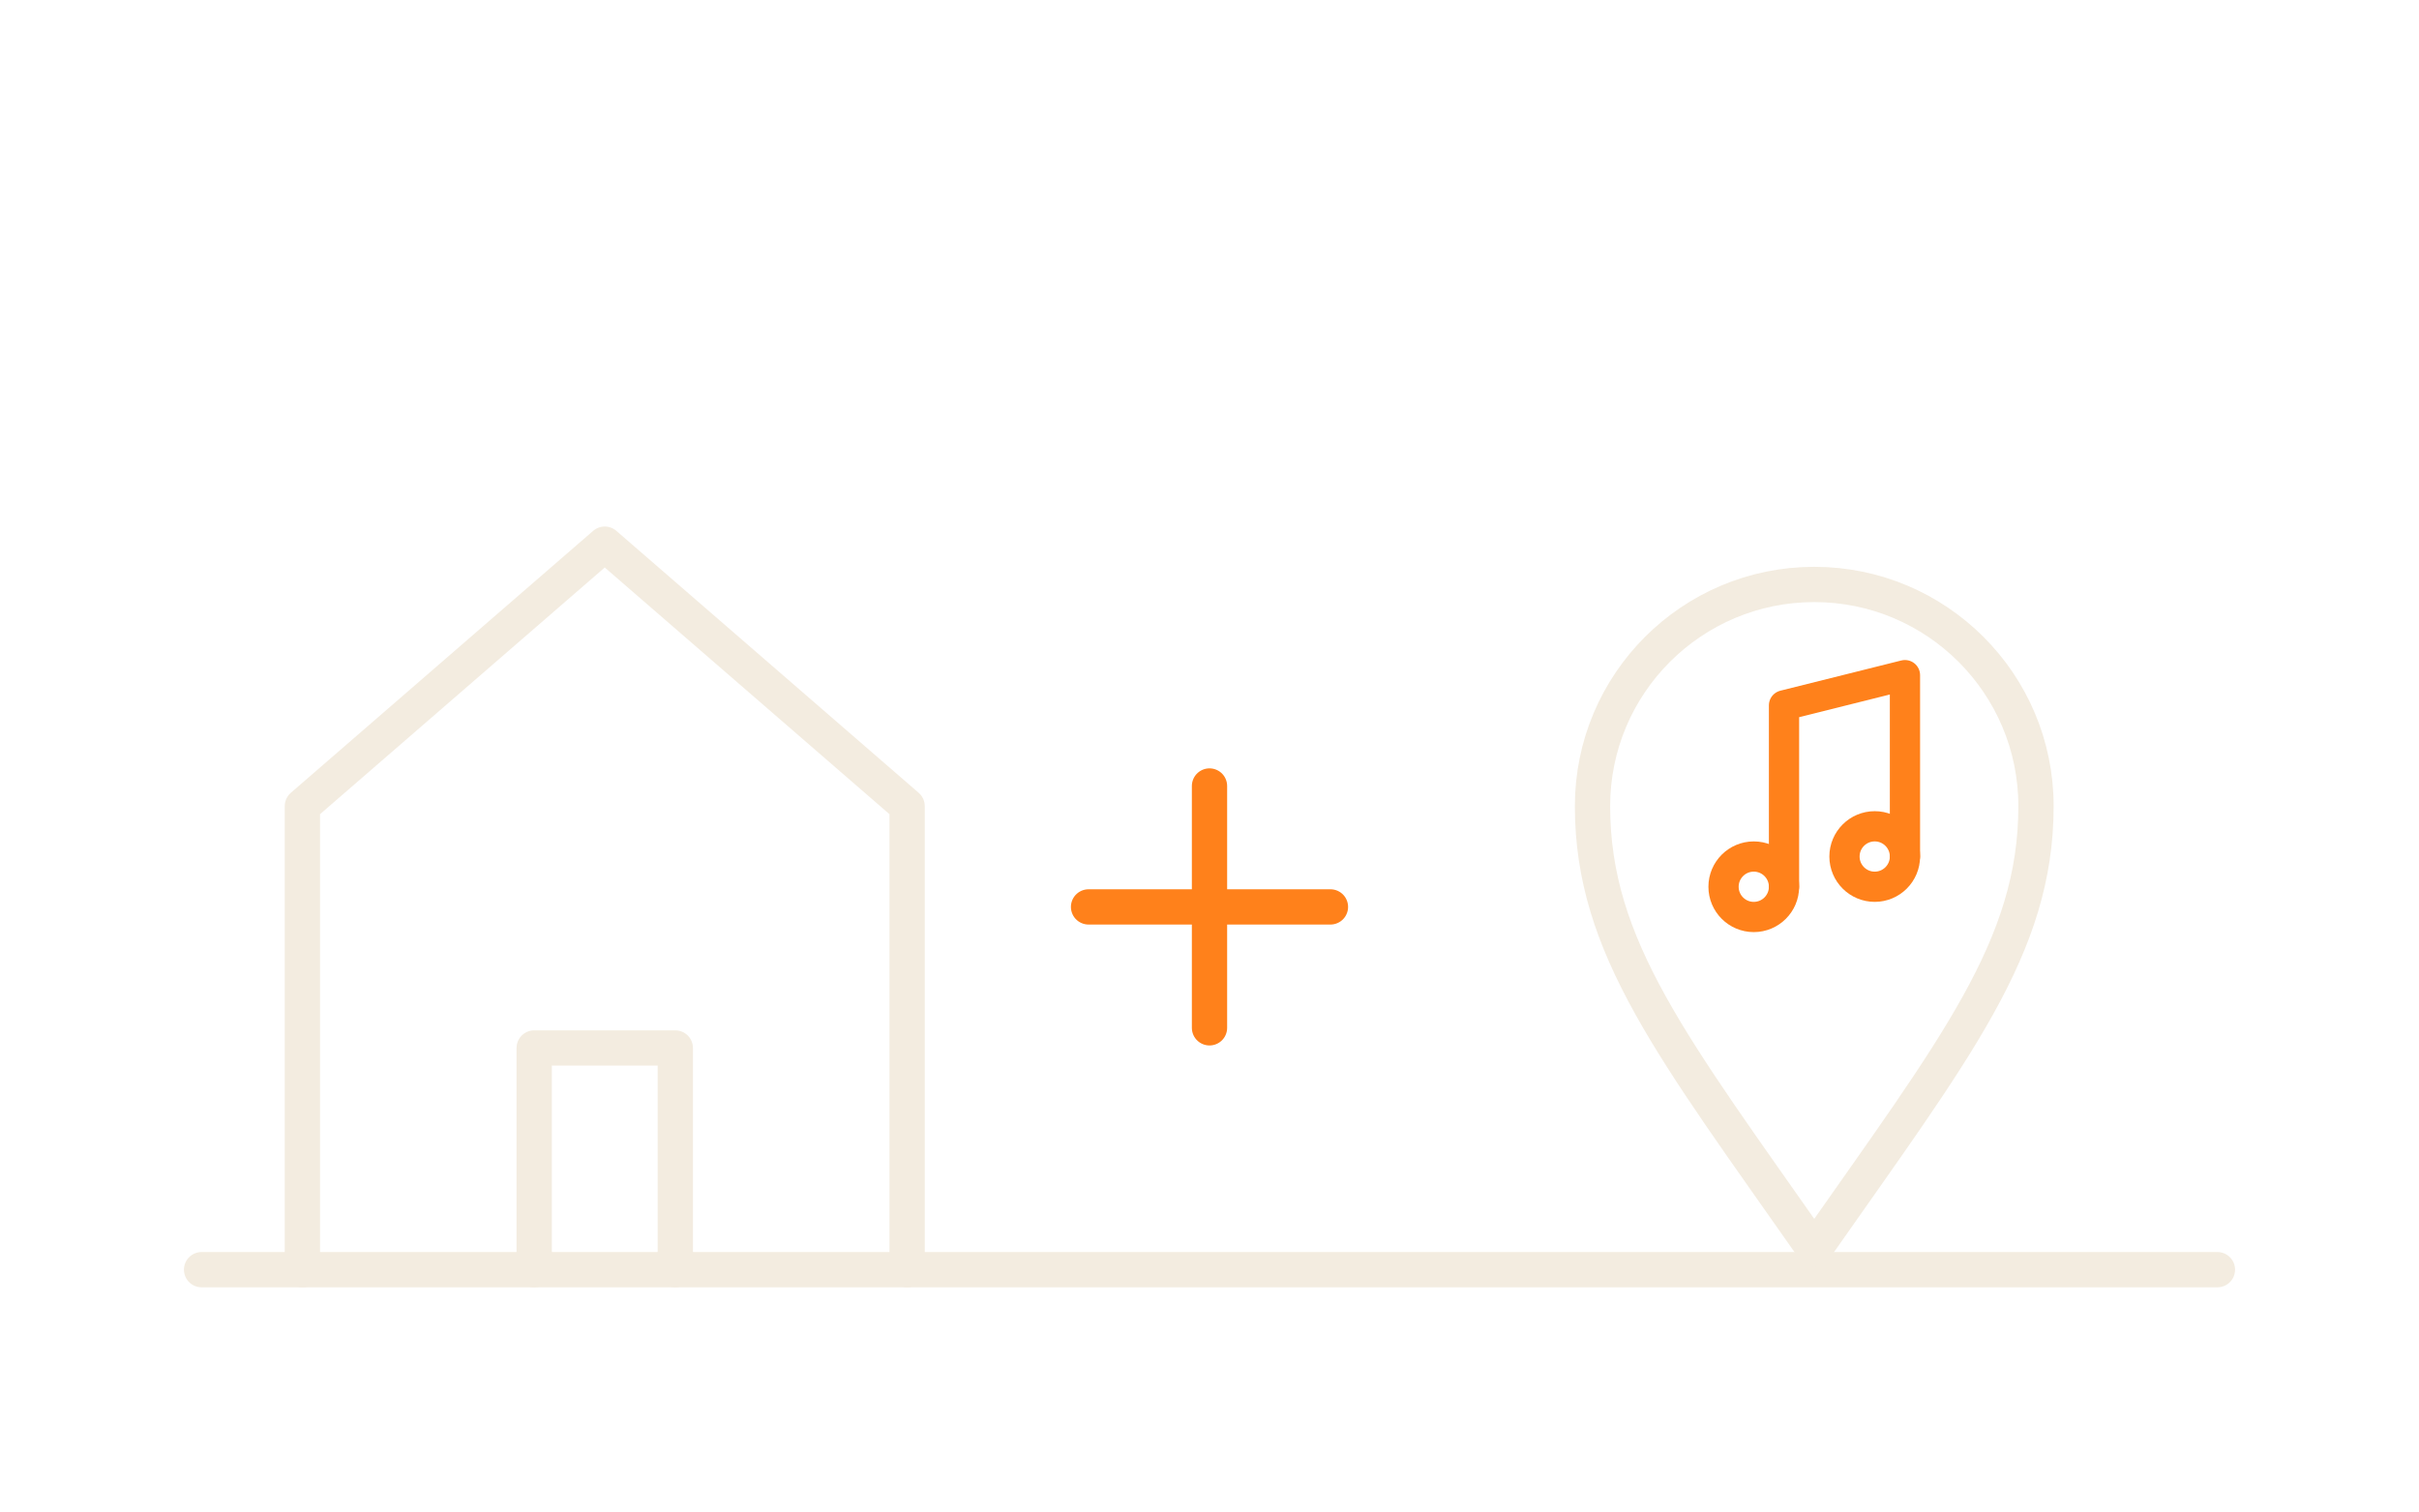
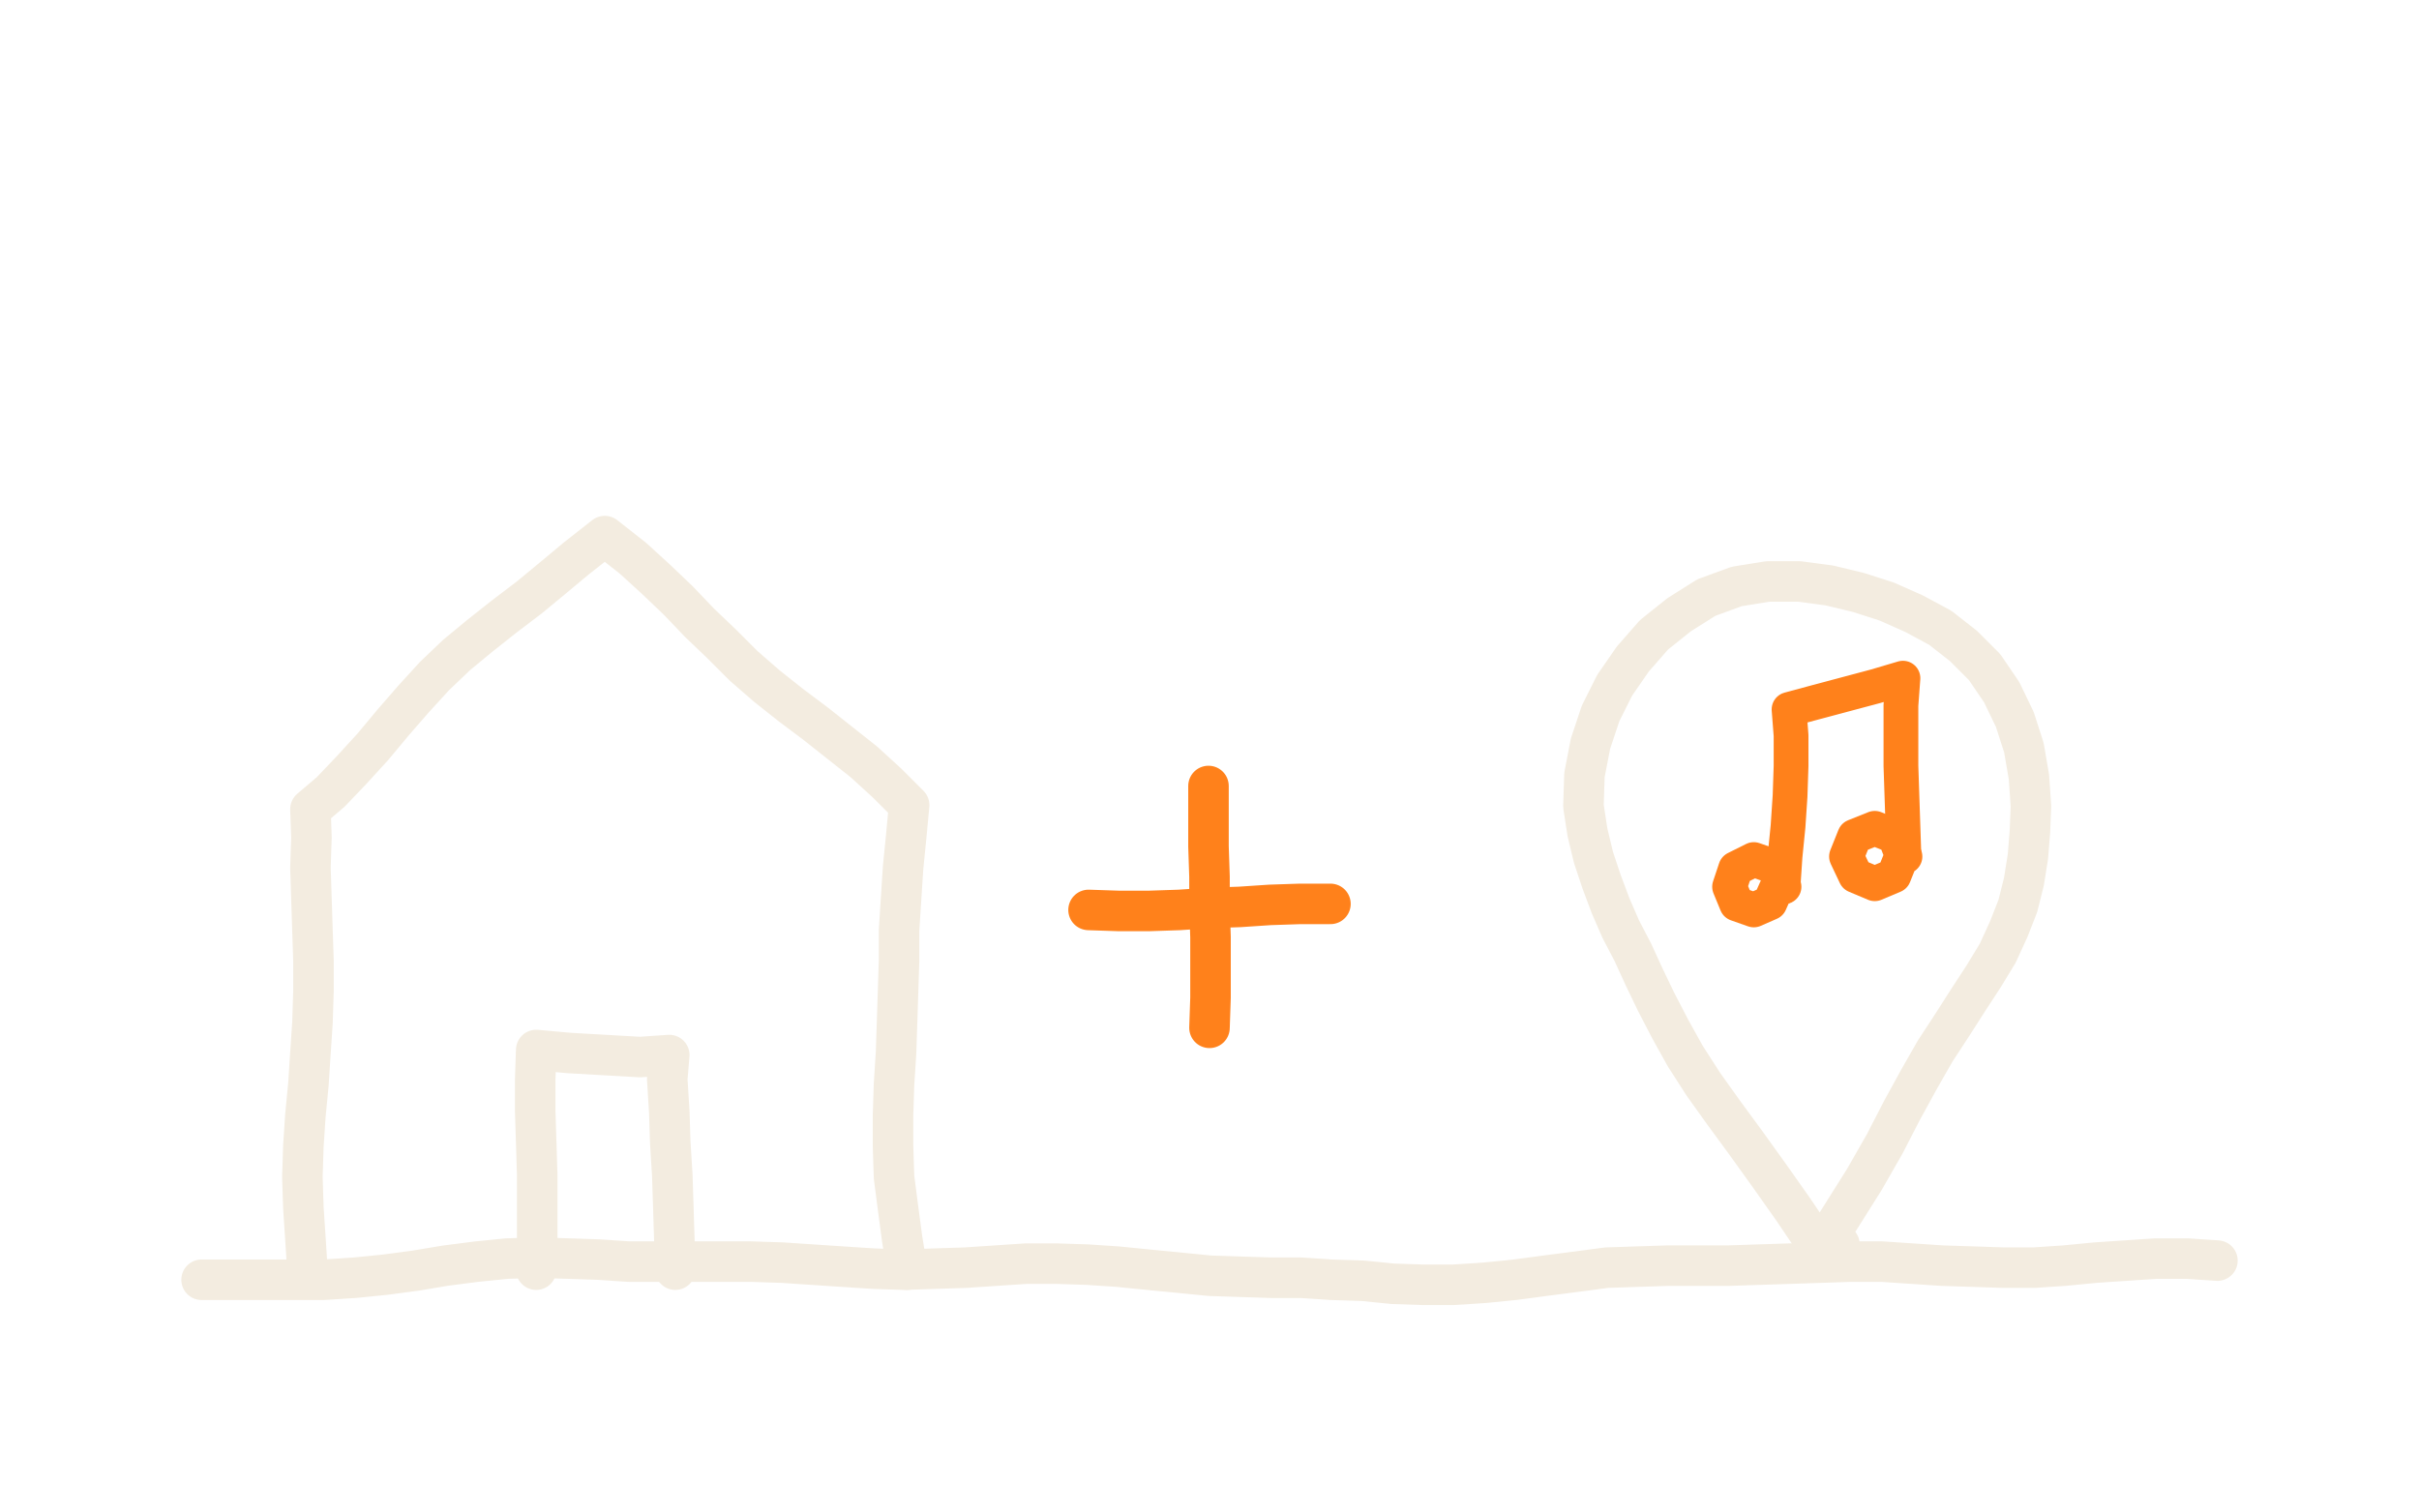
- <svg xmlns="http://www.w3.org/2000/svg" viewBox="0 0 240 150" fill="none" stroke="#f3ece0" stroke-width="3.5" stroke-linecap="round" stroke-linejoin="round">
-   <path d="M20 126 H220" />
-   <path d="M30 126 V80 L60 54 L90 80 V126 M53 126 V104 H67 V126" />
-   <path stroke="#ff811b" d="M108 90 H132 M120 78 V102" />
-   <path d="M180 124 C166 104 158 94 158 80 A22 22 0 0 1 202 80 C202 94 194 104 180 124 Z" />
-   <g stroke="#ff811b" stroke-width="3">
-     <path d="M177 88 V70 L189 67 V85" />
-     <circle cx="174" cy="88" r="3" />
-     <circle cx="186" cy="85" r="3" />
-   </g>
+ <svg xmlns="http://www.w3.org/2000/svg" viewBox="0 0 240 150" fill="none" stroke-linecap="round" stroke-linejoin="round">
+   <path stroke="#f3ece0" stroke-width="4.02" d="M20.0 127.0 L23.0 127.0 L26.1 127.0 L29.1 127.0 L32.1 127.0 L35.2 126.8 L38.2 126.5 L41.2 126.1 L44.2 125.6 L47.3 125.2 L50.3 124.9 L53.3 124.8 L56.4 124.9 L59.4 125.0 L62.4 125.2 L65.5 125.2 L68.5 125.2 L71.5 125.2 L74.5 125.2 L77.6 125.3 L80.6 125.5 L83.6 125.7 L86.7 125.9 L89.7 126.0 L92.7 125.9 L95.8 125.8 L98.8 125.6 L101.8 125.4 L104.8 125.4 L107.9 125.5 L110.9 125.7 L113.9 126.0 L117.0 126.3 L120.0 126.6 L123.0 126.7 L126.1 126.8 L129.1 126.8 L132.1 127.0 L135.2 127.1 L138.2 127.4 L141.2 127.5 L144.2 127.5 L147.3 127.3 L150.3 127.0 L153.3 126.6 L156.4 126.2 L159.4 125.8 L162.4 125.7 L165.5 125.6 L168.5 125.6 L171.5 125.6 L174.5 125.5 L177.6 125.4 L180.6 125.3 L183.6 125.2 L186.7 125.2 L189.7 125.4 L192.7 125.6 L195.8 125.7 L198.8 125.8 L201.8 125.8 L204.8 125.6 L207.9 125.3 L210.9 125.1 L213.9 124.9 L217.0 124.9 L220.0 125.1" />
+   <path stroke="#f3ece0" stroke-width="4.02" d="M30.5 126.0 L30.3 122.9 L30.1 119.9 L30.0 116.8 L30.1 113.7 L30.3 110.7 L30.6 107.6 L30.8 104.5 L31.0 101.5 L31.1 98.4 L31.1 95.3 L31.0 92.3 L30.9 89.2 L30.8 86.1 L30.9 83.1 L30.8 80.3 L32.8 78.6 L34.9 76.4 L37.0 74.1 L39.0 71.7 L41.0 69.4 L43.1 67.1 L45.3 65.0 L47.6 63.1 L50.0 61.2 L52.5 59.3 L54.8 57.4 L57.2 55.4 L60.0 53.2 L62.8 55.4 L65.1 57.5 L67.3 59.6 L69.4 61.8 L71.6 63.9 L73.8 66.1 L76.1 68.1 L78.5 70.0 L80.9 71.8 L83.3 73.7 L85.7 75.6 L88.0 77.7 L90.2 79.9 L89.9 83.1 L89.6 86.1 L89.4 89.2 L89.2 92.3 L89.2 95.3 L89.1 98.4 L89.0 101.5 L88.9 104.5 L88.7 107.6 L88.6 110.7 L88.6 113.7 L88.7 116.8 L89.1 119.9 L89.5 122.9 L90.0 126.0 M53.2 126.0 L53.3 122.9 L53.3 119.7 L53.3 116.6 L53.2 113.4 L53.1 110.3 L53.1 107.1 L53.2 104.2 L56.5 104.5 L60.0 104.7 L63.5 104.9 L66.4 104.7 L66.2 107.1 L66.4 110.3 L66.5 113.4 L66.7 116.6 L66.8 119.7 L66.9 122.9 L67.0 126.0" />
+   <path stroke="#ff811b" stroke-width="4.02" d="M108.0 90.3 L111.0 90.4 L114.0 90.4 L117.0 90.3 L120.0 90.1 L123.0 90.0 L126.0 89.8 L129.0 89.7 L132.0 89.7 M119.9 78.0 L119.9 81.0 L119.9 84.0 L120.0 87.0 L120.0 90.0 L120.1 93.0 L120.1 96.0 L120.1 99.0 L120.0 102.0" />
+   <path stroke="#f3ece0" stroke-width="4.02" d="M180.4 123.7 L177.9 120.0 L175.5 116.6 L173.2 113.4 L171.0 110.4 L169.0 107.6 L167.2 104.8 L165.7 102.1 L164.3 99.4 L163.1 96.9 L162.0 94.5 L160.8 92.2 L159.8 89.9 L158.9 87.5 L158.1 85.1 L157.5 82.6 L157.1 80.0 L157.2 76.9 L157.8 73.8 L158.8 70.8 L160.2 68.0 L162.0 65.4 L164.1 63.0 L166.6 61.0 L169.3 59.3 L172.3 58.2 L175.4 57.7 L178.5 57.7 L181.5 58.1 L184.4 58.8 L187.2 59.7 L189.9 60.9 L192.5 62.3 L194.8 64.1 L196.9 66.2 L198.6 68.7 L199.9 71.4 L200.8 74.2 L201.3 77.1 L201.5 80.0 L201.4 82.5 L201.2 85.0 L200.8 87.5 L200.2 89.9 L199.3 92.2 L198.2 94.6 L196.8 96.9 L195.3 99.2 L193.7 101.7 L192.0 104.3 L190.4 107.1 L188.7 110.2 L187.0 113.5 L185.0 117.0 L182.8 120.5 L180.4 124.3 L180.0 124.0 L180.0 124.0 L182.5 123.5" />
+   <path stroke="#ff811b" stroke-width="3.45" d="M176.9 88.0 L177.1 85.0 L177.4 82.0 L177.6 79.0 L177.7 76.0 L177.7 73.0 L177.5 70.4 L180.1 69.7 L183.1 68.9 L186.1 68.1 L188.8 67.3 L188.6 70.0 L188.6 73.0 L188.6 76.0 L188.7 79.0 L188.8 82.0 L188.9 85.0" />
+   <path stroke="#ff811b" stroke-width="3.45" d="M176.4 87.8 L175.6 89.6 L174.0 90.3 L172.3 89.7 L171.6 88.0 L172.2 86.2 L174.0 85.3 L176.0 86.0 L176.9 88.0 L177.0 88.0 L177.0 88.0" />
+   <path stroke="#ff811b" stroke-width="3.45" d="M188.7 84.9 L187.9 86.9 L186.0 87.7 L184.1 86.9 L183.2 85.0 L184.0 83.0 L186.0 82.2 L188.0 83.0 L188.8 85.1 L189.0 85.0 L189.0 85.0" />
</svg>
